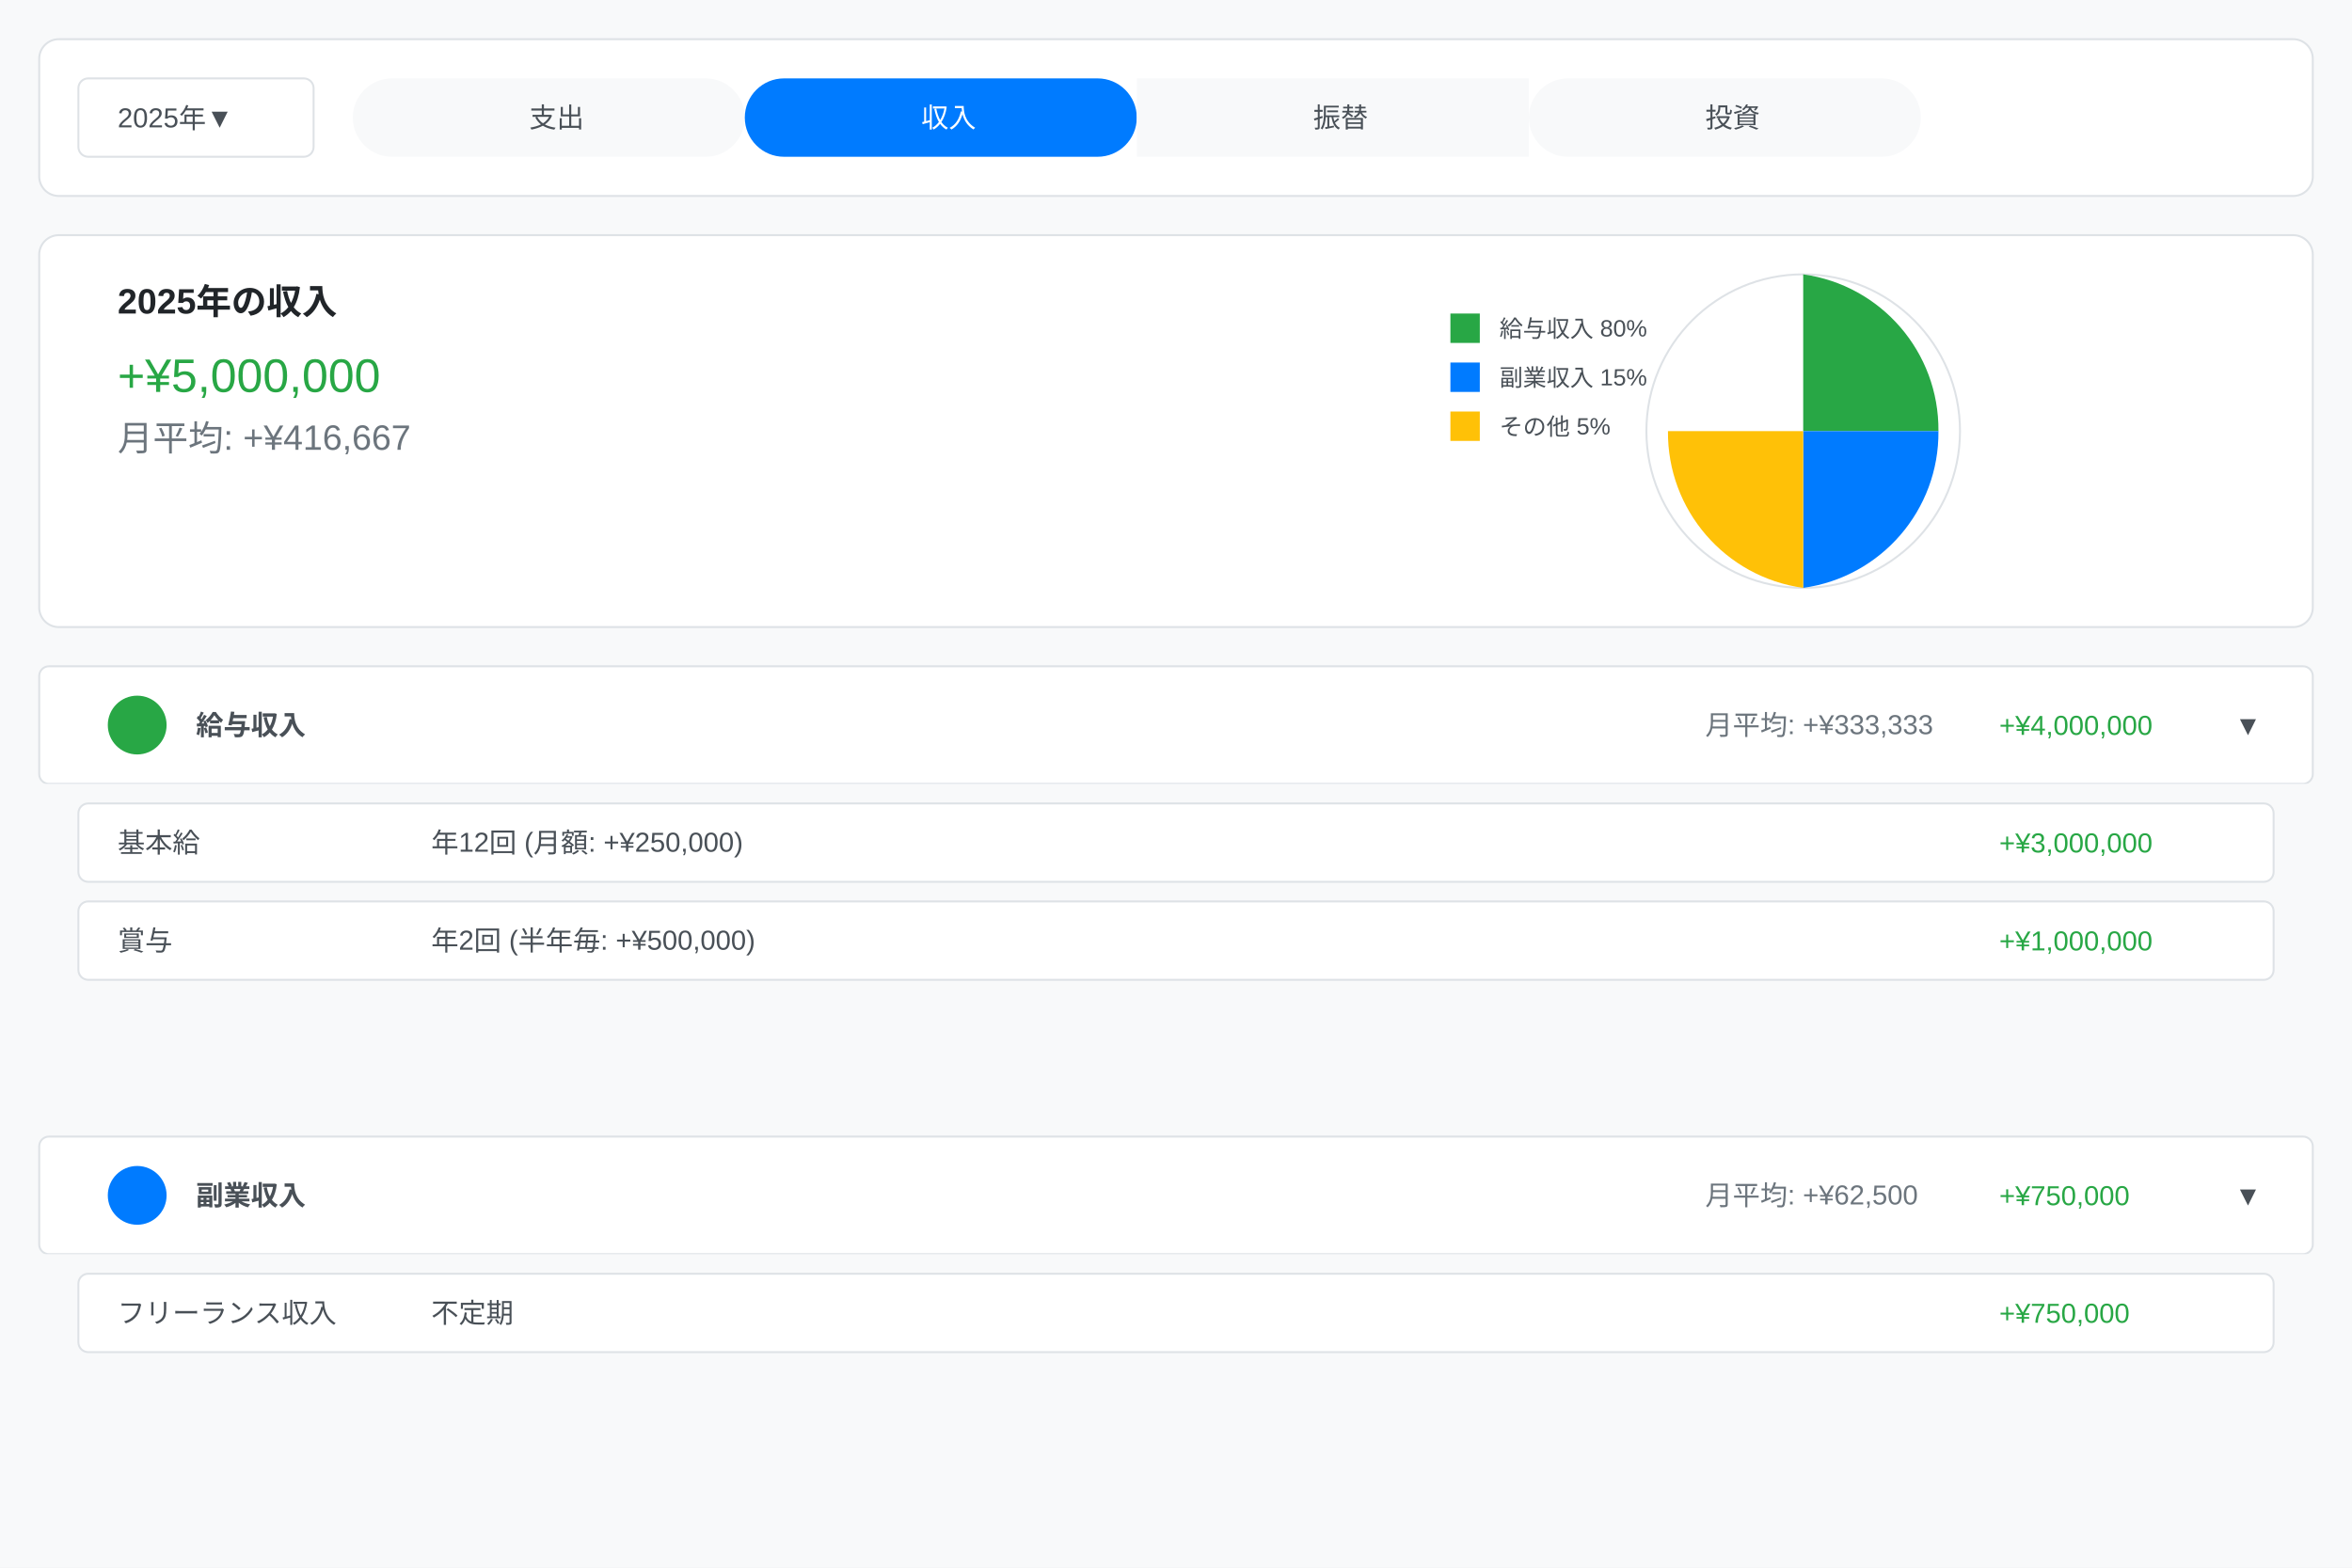
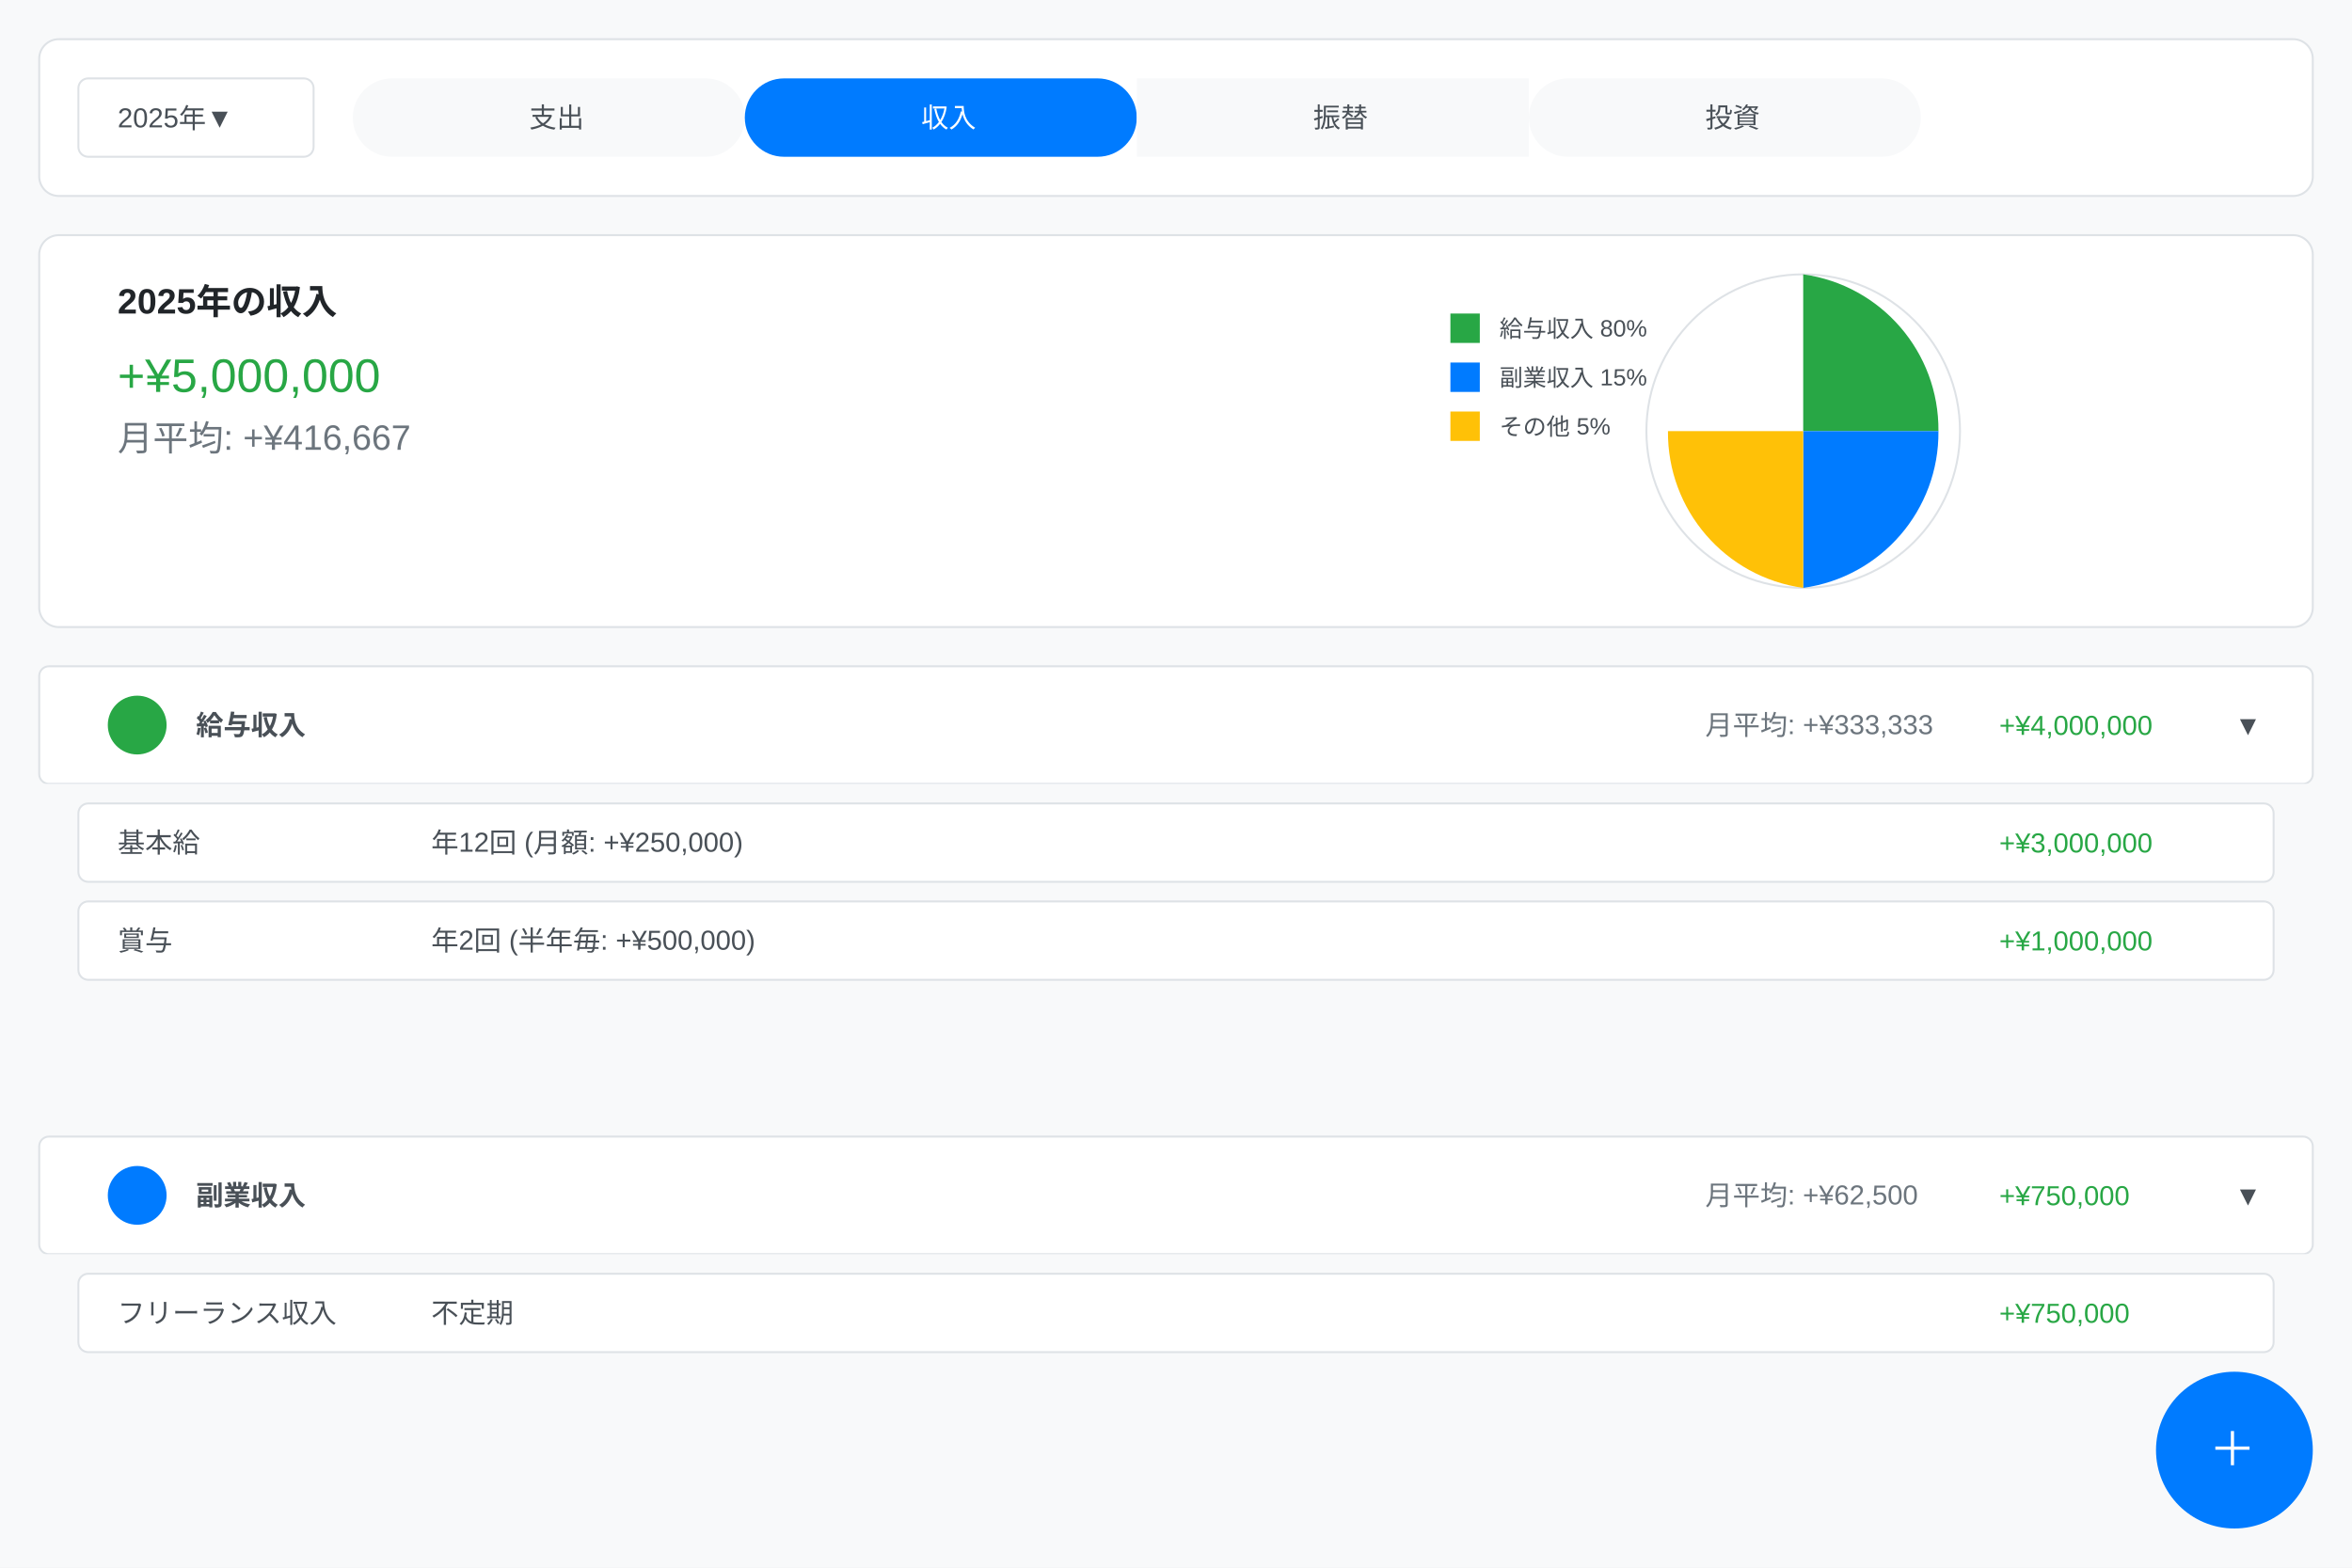
<svg xmlns="http://www.w3.org/2000/svg" width="1200" height="800" viewBox="0 0 1200 800">
  <rect width="1200" height="800" fill="#f8f9fa" />
  <rect x="20" y="20" width="1160" height="80" rx="10" fill="#ffffff" stroke="#dee2e6" />
  <g transform="translate(40, 40)">
    <rect width="120" height="40" rx="5" fill="#ffffff" stroke="#dee2e6" />
    <text x="20" y="25" font-family="Arial" font-size="14" fill="#495057">2025年▼</text>
    <g transform="translate(140, 0)">
      <rect width="200" height="40" rx="20" fill="#f8f9fa" />
      <rect x="200" width="200" height="40" rx="20" fill="#007bff" />
      <rect x="400" width="200" height="40" rx="0" fill="#f8f9fa" />
      <rect x="600" width="200" height="40" rx="20" fill="#f8f9fa" />
      <text x="90" y="25" font-family="Arial" font-size="14" fill="#495057">支出</text>
      <text x="290" y="25" font-family="Arial" font-size="14" fill="#ffffff">収入</text>
      <text x="490" y="25" font-family="Arial" font-size="14" fill="#495057">振替</text>
      <text x="690" y="25" font-family="Arial" font-size="14" fill="#495057">投資</text>
    </g>
  </g>
  <g transform="translate(20, 120)">
    <rect width="1160" height="200" rx="10" fill="#ffffff" stroke="#dee2e6" />
    <text x="40" y="40" font-family="Arial" font-size="18" font-weight="bold" fill="#212529">2025年の収入</text>
    <text x="40" y="80" font-family="Arial" font-size="24" fill="#28a745">+¥5,000,000</text>
    <text x="40" y="110" font-family="Arial" font-size="18" fill="#6c757d">月平均: +¥416,667</text>
    <circle cx="900" cy="100" r="80" fill="none" stroke="#dee2e6" />
    <path d="M900,100 L900,20 A80,80 0 0,1 969,100 Z" fill="#28a745" />
    <path d="M900,100 L969,100 A80,80 0 0,1 900,180 Z" fill="#007bff" />
    <path d="M900,100 L900,180 A80,80 0 0,1 831,100 Z" fill="#ffc107" />
    <g transform="translate(720, 40)">
      <rect width="15" height="15" fill="#28a745" />
      <text x="25" y="12" font-family="Arial" font-size="12" fill="#495057">給与収入 80%</text>
      <rect y="25" width="15" height="15" fill="#007bff" />
      <text x="25" y="37" font-family="Arial" font-size="12" fill="#495057">副業収入 15%</text>
      <rect y="50" width="15" height="15" fill="#ffc107" />
      <text x="25" y="62" font-family="Arial" font-size="12" fill="#495057">その他 5%</text>
    </g>
  </g>
  <g transform="translate(20, 340)">
    <rect width="1160" height="60" rx="5" fill="#ffffff" stroke="#dee2e6" />
    <circle cx="50" cy="30" r="15" fill="#28a745" />
    <text x="80" y="35" font-family="Arial" font-size="14" font-weight="bold" fill="#495057">給与収入</text>
    <text x="850" y="35" font-family="Arial" font-size="14" fill="#6c757d">月平均: +¥333,333</text>
    <text x="1000" y="35" font-family="Arial" font-size="14" fill="#28a745">+¥4,000,000</text>
    <text x="1120" y="35" font-family="Arial" font-size="14" fill="#495057">▼</text>
    <g transform="translate(0, 60)">
      <rect width="1160" height="160" fill="#f8f9fa" />
      <rect x="20" y="10" width="1120" height="40" rx="5" fill="#ffffff" stroke="#dee2e6" />
      <text x="40" y="35" font-family="Arial" font-size="14" fill="#495057">基本給</text>
      <text x="200" y="35" font-family="Arial" font-size="14" fill="#495057">年12回 (月額: +¥250,000)</text>
      <text x="1000" y="35" font-family="Arial" font-size="14" fill="#28a745">+¥3,000,000</text>
      <rect x="20" y="60" width="1120" height="40" rx="5" fill="#ffffff" stroke="#dee2e6" />
      <text x="40" y="85" font-family="Arial" font-size="14" fill="#495057">賞与</text>
      <text x="200" y="85" font-family="Arial" font-size="14" fill="#495057">年2回 (半年毎: +¥500,000)</text>
      <text x="1000" y="85" font-family="Arial" font-size="14" fill="#28a745">+¥1,000,000</text>
    </g>
    <g transform="translate(0, 240)">
      <rect width="1160" height="60" rx="5" fill="#ffffff" stroke="#dee2e6" />
      <circle cx="50" cy="30" r="15" fill="#007bff" />
      <text x="80" y="35" font-family="Arial" font-size="14" font-weight="bold" fill="#495057">副業収入</text>
      <text x="850" y="35" font-family="Arial" font-size="14" fill="#6c757d">月平均: +¥62,500</text>
      <text x="1000" y="35" font-family="Arial" font-size="14" fill="#28a745">+¥750,000</text>
      <text x="1120" y="35" font-family="Arial" font-size="14" fill="#495057">▼</text>
      <g transform="translate(0, 60)">
        <rect width="1160" height="80" fill="#f8f9fa" />
        <rect x="20" y="10" width="1120" height="40" rx="5" fill="#ffffff" stroke="#dee2e6" />
        <text x="40" y="35" font-family="Arial" font-size="14" fill="#495057">フリーランス収入</text>
        <text x="200" y="35" font-family="Arial" font-size="14" fill="#495057">不定期</text>
        <text x="1000" y="35" font-family="Arial" font-size="14" fill="#28a745">+¥750,000</text>
      </g>
    </g>
  </g>
+   <circle cx="1140" cy="740" r="40" fill="#007bff" />
+   <text x="1127" y="748" font-family="Arial" font-size="24" fill="#ffffff">＋</text>
</svg>
